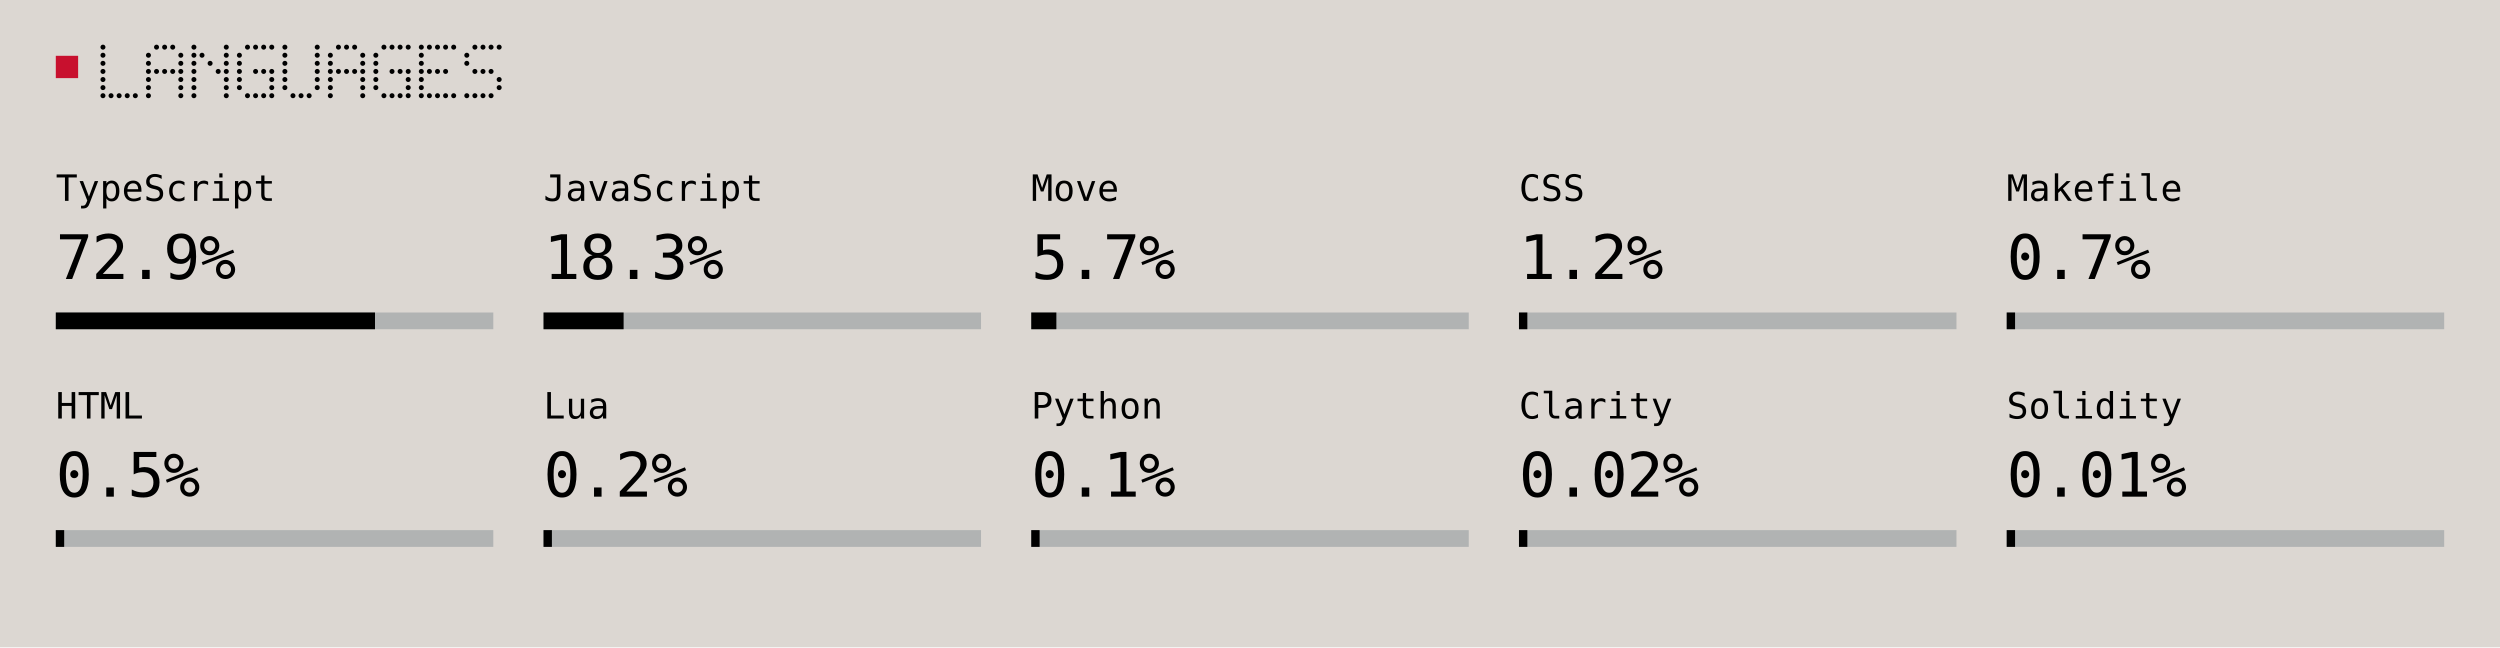
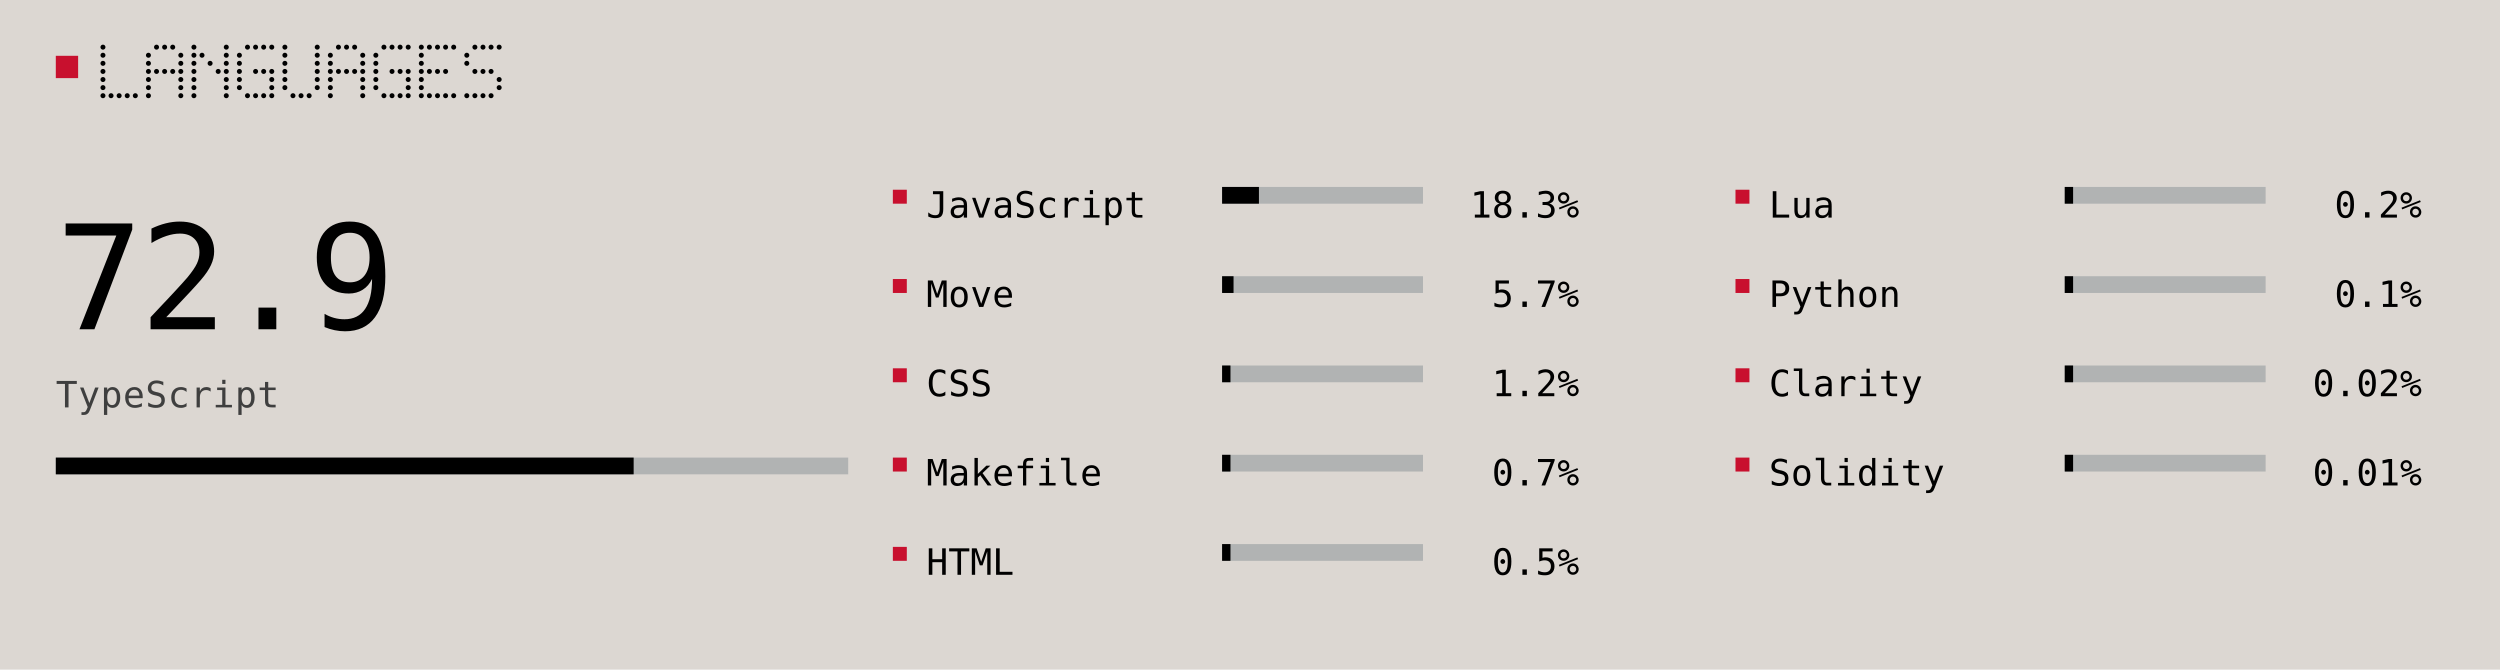
- <svg xmlns="http://www.w3.org/2000/svg" width="896" height="232" viewBox="0 0 896 232" role="img">
-   <rect width="896" height="232" fill="#DCD7D2" />
+ <svg xmlns="http://www.w3.org/2000/svg" width="896" height="240" viewBox="0 0 896 240" role="img">
+   <rect width="896" height="240" fill="#DCD7D2" />
  <rect x="20" y="20" width="8" height="8" fill="#C8102E" />
  <circle cx="36.9" cy="16.9" r="0.90" fill="#000000" />
  <circle cx="36.9" cy="19.8" r="0.90" fill="#000000" />
  <circle cx="36.9" cy="22.7" r="0.90" fill="#000000" />
  <circle cx="36.9" cy="25.6" r="0.90" fill="#000000" />
  <circle cx="36.9" cy="28.5" r="0.90" fill="#000000" />
  <circle cx="36.9" cy="31.4" r="0.90" fill="#000000" />
  <circle cx="36.9" cy="34.3" r="0.90" fill="#000000" />
  <circle cx="39.8" cy="34.3" r="0.90" fill="#000000" />
  <circle cx="42.7" cy="34.3" r="0.90" fill="#000000" />
  <circle cx="45.6" cy="34.3" r="0.90" fill="#000000" />
  <circle cx="48.5" cy="34.3" r="0.90" fill="#000000" />
  <circle cx="56.1" cy="16.9" r="0.90" fill="#000000" />
  <circle cx="59.0" cy="16.9" r="0.90" fill="#000000" />
  <circle cx="61.9" cy="16.9" r="0.90" fill="#000000" />
  <circle cx="53.2" cy="19.8" r="0.90" fill="#000000" />
  <circle cx="64.8" cy="19.8" r="0.90" fill="#000000" />
  <circle cx="53.2" cy="22.7" r="0.90" fill="#000000" />
  <circle cx="64.8" cy="22.7" r="0.90" fill="#000000" />
  <circle cx="53.2" cy="25.6" r="0.90" fill="#000000" />
  <circle cx="56.1" cy="25.6" r="0.90" fill="#000000" />
  <circle cx="59.0" cy="25.6" r="0.90" fill="#000000" />
  <circle cx="61.9" cy="25.6" r="0.90" fill="#000000" />
  <circle cx="64.8" cy="25.6" r="0.90" fill="#000000" />
  <circle cx="53.2" cy="28.5" r="0.90" fill="#000000" />
  <circle cx="64.8" cy="28.5" r="0.90" fill="#000000" />
  <circle cx="53.2" cy="31.4" r="0.90" fill="#000000" />
  <circle cx="64.8" cy="31.4" r="0.90" fill="#000000" />
  <circle cx="53.2" cy="34.3" r="0.90" fill="#000000" />
  <circle cx="64.8" cy="34.3" r="0.90" fill="#000000" />
  <circle cx="69.5" cy="16.9" r="0.90" fill="#000000" />
  <circle cx="81.1" cy="16.9" r="0.90" fill="#000000" />
  <circle cx="69.5" cy="19.8" r="0.90" fill="#000000" />
  <circle cx="72.4" cy="19.8" r="0.90" fill="#000000" />
  <circle cx="81.1" cy="19.8" r="0.90" fill="#000000" />
  <circle cx="69.5" cy="22.7" r="0.90" fill="#000000" />
  <circle cx="75.3" cy="22.7" r="0.90" fill="#000000" />
  <circle cx="81.1" cy="22.7" r="0.90" fill="#000000" />
  <circle cx="69.5" cy="25.6" r="0.90" fill="#000000" />
  <circle cx="78.2" cy="25.6" r="0.90" fill="#000000" />
  <circle cx="81.1" cy="25.6" r="0.90" fill="#000000" />
  <circle cx="69.5" cy="28.5" r="0.90" fill="#000000" />
  <circle cx="81.1" cy="28.5" r="0.90" fill="#000000" />
  <circle cx="69.5" cy="31.4" r="0.90" fill="#000000" />
  <circle cx="81.1" cy="31.4" r="0.90" fill="#000000" />
  <circle cx="69.5" cy="34.3" r="0.90" fill="#000000" />
  <circle cx="81.1" cy="34.3" r="0.90" fill="#000000" />
  <circle cx="88.7" cy="16.9" r="0.90" fill="#000000" />
  <circle cx="91.6" cy="16.9" r="0.90" fill="#000000" />
  <circle cx="94.5" cy="16.9" r="0.90" fill="#000000" />
  <circle cx="97.4" cy="16.9" r="0.90" fill="#000000" />
  <circle cx="85.8" cy="19.8" r="0.90" fill="#000000" />
  <circle cx="85.8" cy="22.7" r="0.90" fill="#000000" />
  <circle cx="85.8" cy="25.6" r="0.90" fill="#000000" />
  <circle cx="91.6" cy="25.6" r="0.90" fill="#000000" />
  <circle cx="94.5" cy="25.6" r="0.90" fill="#000000" />
  <circle cx="97.4" cy="25.6" r="0.90" fill="#000000" />
  <circle cx="85.8" cy="28.5" r="0.90" fill="#000000" />
  <circle cx="97.4" cy="28.5" r="0.90" fill="#000000" />
  <circle cx="85.8" cy="31.4" r="0.90" fill="#000000" />
  <circle cx="97.4" cy="31.4" r="0.90" fill="#000000" />
  <circle cx="88.7" cy="34.3" r="0.90" fill="#000000" />
  <circle cx="91.6" cy="34.3" r="0.90" fill="#000000" />
  <circle cx="94.5" cy="34.3" r="0.90" fill="#000000" />
  <circle cx="97.4" cy="34.3" r="0.90" fill="#000000" />
  <circle cx="102.1" cy="16.9" r="0.90" fill="#000000" />
  <circle cx="113.7" cy="16.9" r="0.90" fill="#000000" />
  <circle cx="102.1" cy="19.8" r="0.90" fill="#000000" />
  <circle cx="113.7" cy="19.8" r="0.90" fill="#000000" />
  <circle cx="102.1" cy="22.7" r="0.90" fill="#000000" />
  <circle cx="113.7" cy="22.7" r="0.90" fill="#000000" />
  <circle cx="102.1" cy="25.6" r="0.90" fill="#000000" />
  <circle cx="113.7" cy="25.6" r="0.90" fill="#000000" />
  <circle cx="102.1" cy="28.5" r="0.90" fill="#000000" />
  <circle cx="113.7" cy="28.5" r="0.90" fill="#000000" />
  <circle cx="102.1" cy="31.4" r="0.90" fill="#000000" />
  <circle cx="113.7" cy="31.4" r="0.90" fill="#000000" />
  <circle cx="105.0" cy="34.3" r="0.90" fill="#000000" />
  <circle cx="107.9" cy="34.3" r="0.90" fill="#000000" />
  <circle cx="110.8" cy="34.3" r="0.90" fill="#000000" />
  <circle cx="121.3" cy="16.9" r="0.90" fill="#000000" />
  <circle cx="124.2" cy="16.9" r="0.90" fill="#000000" />
  <circle cx="127.1" cy="16.9" r="0.90" fill="#000000" />
  <circle cx="118.4" cy="19.8" r="0.90" fill="#000000" />
  <circle cx="130.0" cy="19.8" r="0.90" fill="#000000" />
  <circle cx="118.4" cy="22.7" r="0.90" fill="#000000" />
  <circle cx="130.0" cy="22.7" r="0.90" fill="#000000" />
  <circle cx="118.4" cy="25.6" r="0.90" fill="#000000" />
  <circle cx="121.3" cy="25.6" r="0.90" fill="#000000" />
  <circle cx="124.2" cy="25.6" r="0.90" fill="#000000" />
  <circle cx="127.1" cy="25.6" r="0.90" fill="#000000" />
  <circle cx="130.0" cy="25.6" r="0.90" fill="#000000" />
  <circle cx="118.4" cy="28.5" r="0.90" fill="#000000" />
  <circle cx="130.0" cy="28.5" r="0.90" fill="#000000" />
  <circle cx="118.4" cy="31.4" r="0.90" fill="#000000" />
  <circle cx="130.0" cy="31.4" r="0.90" fill="#000000" />
  <circle cx="118.4" cy="34.3" r="0.90" fill="#000000" />
  <circle cx="130.0" cy="34.3" r="0.90" fill="#000000" />
  <circle cx="137.6" cy="16.9" r="0.90" fill="#000000" />
  <circle cx="140.5" cy="16.9" r="0.90" fill="#000000" />
  <circle cx="143.4" cy="16.9" r="0.90" fill="#000000" />
  <circle cx="146.3" cy="16.9" r="0.90" fill="#000000" />
  <circle cx="134.7" cy="19.8" r="0.90" fill="#000000" />
  <circle cx="134.7" cy="22.7" r="0.90" fill="#000000" />
  <circle cx="134.7" cy="25.6" r="0.90" fill="#000000" />
  <circle cx="140.5" cy="25.6" r="0.90" fill="#000000" />
  <circle cx="143.4" cy="25.6" r="0.90" fill="#000000" />
  <circle cx="146.3" cy="25.6" r="0.90" fill="#000000" />
  <circle cx="134.7" cy="28.5" r="0.90" fill="#000000" />
  <circle cx="146.3" cy="28.5" r="0.90" fill="#000000" />
  <circle cx="134.7" cy="31.4" r="0.90" fill="#000000" />
  <circle cx="146.3" cy="31.4" r="0.90" fill="#000000" />
  <circle cx="137.6" cy="34.3" r="0.90" fill="#000000" />
  <circle cx="140.5" cy="34.3" r="0.90" fill="#000000" />
  <circle cx="143.4" cy="34.3" r="0.90" fill="#000000" />
  <circle cx="146.3" cy="34.3" r="0.90" fill="#000000" />
  <circle cx="151.0" cy="16.9" r="0.90" fill="#000000" />
  <circle cx="153.9" cy="16.9" r="0.90" fill="#000000" />
  <circle cx="156.8" cy="16.9" r="0.90" fill="#000000" />
  <circle cx="159.7" cy="16.9" r="0.90" fill="#000000" />
  <circle cx="162.6" cy="16.9" r="0.90" fill="#000000" />
  <circle cx="151.0" cy="19.8" r="0.90" fill="#000000" />
  <circle cx="151.0" cy="22.7" r="0.90" fill="#000000" />
  <circle cx="151.0" cy="25.6" r="0.90" fill="#000000" />
  <circle cx="153.9" cy="25.6" r="0.90" fill="#000000" />
  <circle cx="156.8" cy="25.6" r="0.90" fill="#000000" />
  <circle cx="159.7" cy="25.6" r="0.90" fill="#000000" />
  <circle cx="151.0" cy="28.5" r="0.90" fill="#000000" />
  <circle cx="151.0" cy="31.4" r="0.90" fill="#000000" />
  <circle cx="151.0" cy="34.3" r="0.90" fill="#000000" />
  <circle cx="153.9" cy="34.3" r="0.90" fill="#000000" />
  <circle cx="156.8" cy="34.3" r="0.90" fill="#000000" />
  <circle cx="159.7" cy="34.3" r="0.90" fill="#000000" />
  <circle cx="162.6" cy="34.3" r="0.90" fill="#000000" />
  <circle cx="170.2" cy="16.9" r="0.90" fill="#000000" />
  <circle cx="173.1" cy="16.9" r="0.90" fill="#000000" />
  <circle cx="176.0" cy="16.9" r="0.90" fill="#000000" />
  <circle cx="178.9" cy="16.9" r="0.90" fill="#000000" />
  <circle cx="167.3" cy="19.8" r="0.90" fill="#000000" />
  <circle cx="167.3" cy="22.7" r="0.90" fill="#000000" />
  <circle cx="170.2" cy="25.6" r="0.90" fill="#000000" />
  <circle cx="173.1" cy="25.6" r="0.90" fill="#000000" />
  <circle cx="176.0" cy="25.6" r="0.90" fill="#000000" />
  <circle cx="178.9" cy="28.5" r="0.90" fill="#000000" />
  <circle cx="178.9" cy="31.4" r="0.90" fill="#000000" />
  <circle cx="167.3" cy="34.3" r="0.90" fill="#000000" />
  <circle cx="170.2" cy="34.3" r="0.90" fill="#000000" />
  <circle cx="173.1" cy="34.3" r="0.90" fill="#000000" />
  <circle cx="176.0" cy="34.3" r="0.90" fill="#000000" />
-   <text x="20.0" y="72" fill="#000000" text-anchor="start" font-family="ui-monospace, Geist Mono, monospace" font-size="13" letter-spacing="0.05" dominant-baseline="auto">TypeScript</text>
-   <text x="20.0" y="100" fill="#000000" text-anchor="start" font-family="ui-monospace, Geist Mono, monospace" font-size="22" letter-spacing="-0.4" dominant-baseline="auto">72.9%</text>
-   <rect x="20.0" y="112" width="156.8" height="6" fill="#B1B3B3" />
-   <rect x="20.0" y="112" width="114.4" height="6" fill="#000000" />
-   <text x="194.8" y="72" fill="#000000" text-anchor="start" font-family="ui-monospace, Geist Mono, monospace" font-size="13" letter-spacing="0.05" dominant-baseline="auto">JavaScript</text>
-   <text x="194.8" y="100" fill="#000000" text-anchor="start" font-family="ui-monospace, Geist Mono, monospace" font-size="22" letter-spacing="-0.4" dominant-baseline="auto">18.3%</text>
-   <rect x="194.8" y="112" width="156.8" height="6" fill="#B1B3B3" />
-   <rect x="194.8" y="112" width="28.7" height="6" fill="#000000" />
-   <text x="369.6" y="72" fill="#000000" text-anchor="start" font-family="ui-monospace, Geist Mono, monospace" font-size="13" letter-spacing="0.05" dominant-baseline="auto">Move</text>
-   <text x="369.6" y="100" fill="#000000" text-anchor="start" font-family="ui-monospace, Geist Mono, monospace" font-size="22" letter-spacing="-0.4" dominant-baseline="auto">5.7%</text>
-   <rect x="369.6" y="112" width="156.8" height="6" fill="#B1B3B3" />
-   <rect x="369.6" y="112" width="9.0" height="6" fill="#000000" />
-   <text x="544.4" y="72" fill="#000000" text-anchor="start" font-family="ui-monospace, Geist Mono, monospace" font-size="13" letter-spacing="0.05" dominant-baseline="auto">CSS</text>
-   <text x="544.4" y="100" fill="#000000" text-anchor="start" font-family="ui-monospace, Geist Mono, monospace" font-size="22" letter-spacing="-0.4" dominant-baseline="auto">1.2%</text>
-   <rect x="544.4" y="112" width="156.8" height="6" fill="#B1B3B3" />
-   <rect x="544.4" y="112" width="3.0" height="6" fill="#000000" />
-   <text x="719.2" y="72" fill="#000000" text-anchor="start" font-family="ui-monospace, Geist Mono, monospace" font-size="13" letter-spacing="0.05" dominant-baseline="auto">Makefile</text>
-   <text x="719.2" y="100" fill="#000000" text-anchor="start" font-family="ui-monospace, Geist Mono, monospace" font-size="22" letter-spacing="-0.4" dominant-baseline="auto">0.7%</text>
-   <rect x="719.2" y="112" width="156.8" height="6" fill="#B1B3B3" />
-   <rect x="719.2" y="112" width="3.0" height="6" fill="#000000" />
-   <text x="20.0" y="150" fill="#000000" text-anchor="start" font-family="ui-monospace, Geist Mono, monospace" font-size="13" letter-spacing="0.05" dominant-baseline="auto">HTML</text>
-   <text x="20.0" y="178" fill="#000000" text-anchor="start" font-family="ui-monospace, Geist Mono, monospace" font-size="22" letter-spacing="-0.4" dominant-baseline="auto">0.5%</text>
-   <rect x="20.0" y="190" width="156.8" height="6" fill="#B1B3B3" />
-   <rect x="20.0" y="190" width="3.0" height="6" fill="#000000" />
-   <text x="194.8" y="150" fill="#000000" text-anchor="start" font-family="ui-monospace, Geist Mono, monospace" font-size="13" letter-spacing="0.05" dominant-baseline="auto">Lua</text>
-   <text x="194.8" y="178" fill="#000000" text-anchor="start" font-family="ui-monospace, Geist Mono, monospace" font-size="22" letter-spacing="-0.4" dominant-baseline="auto">0.2%</text>
-   <rect x="194.8" y="190" width="156.8" height="6" fill="#B1B3B3" />
-   <rect x="194.8" y="190" width="3.0" height="6" fill="#000000" />
-   <text x="369.6" y="150" fill="#000000" text-anchor="start" font-family="ui-monospace, Geist Mono, monospace" font-size="13" letter-spacing="0.05" dominant-baseline="auto">Python</text>
-   <text x="369.6" y="178" fill="#000000" text-anchor="start" font-family="ui-monospace, Geist Mono, monospace" font-size="22" letter-spacing="-0.4" dominant-baseline="auto">0.1%</text>
-   <rect x="369.6" y="190" width="156.8" height="6" fill="#B1B3B3" />
-   <rect x="369.6" y="190" width="3.0" height="6" fill="#000000" />
-   <text x="544.4" y="150" fill="#000000" text-anchor="start" font-family="ui-monospace, Geist Mono, monospace" font-size="13" letter-spacing="0.05" dominant-baseline="auto">Clarity</text>
-   <text x="544.4" y="178" fill="#000000" text-anchor="start" font-family="ui-monospace, Geist Mono, monospace" font-size="22" letter-spacing="-0.4" dominant-baseline="auto">0.02%</text>
-   <rect x="544.4" y="190" width="156.8" height="6" fill="#B1B3B3" />
-   <rect x="544.4" y="190" width="3.0" height="6" fill="#000000" />
-   <text x="719.2" y="150" fill="#000000" text-anchor="start" font-family="ui-monospace, Geist Mono, monospace" font-size="13" letter-spacing="0.05" dominant-baseline="auto">Solidity</text>
-   <text x="719.2" y="178" fill="#000000" text-anchor="start" font-family="ui-monospace, Geist Mono, monospace" font-size="22" letter-spacing="-0.4" dominant-baseline="auto">0.01%</text>
-   <rect x="719.2" y="190" width="156.8" height="6" fill="#B1B3B3" />
-   <rect x="719.2" y="190" width="3.0" height="6" fill="#000000" />
+   <text x="20" y="118" fill="#000000" text-anchor="start" font-family="ui-monospace, Geist Mono, monospace" font-size="52" letter-spacing="-1.2" dominant-baseline="auto">72.9</text>
+   <text x="20" y="146" fill="#3F3F3F" text-anchor="start" font-family="ui-monospace, Geist Mono, monospace" font-size="13" letter-spacing="0.2" dominant-baseline="auto">TypeScript</text>
+   <rect x="20.0" y="164.0" width="284.0" height="6" fill="#B1B3B3" />
+   <rect x="20.0" y="164.0" width="207.1" height="6" fill="#000000" />
+   <rect x="320.0" y="68" width="5" height="5" fill="#C8102E" />
+   <text x="332.0" y="78" fill="#000000" text-anchor="start" font-family="ui-monospace, Geist Mono, monospace" font-size="13" letter-spacing="0.05" dominant-baseline="auto">JavaScript</text>
+   <rect x="438.0" y="67.0" width="72.0" height="6" fill="#B1B3B3" />
+   <rect x="438.0" y="67.0" width="13.2" height="6" fill="#000000" />
+   <text x="566.0" y="78" fill="#000000" text-anchor="end" font-family="ui-monospace, Geist Mono, monospace" font-size="13" letter-spacing="0" dominant-baseline="auto">18.3%</text>
+   <rect x="320.0" y="100" width="5" height="5" fill="#C8102E" />
+   <text x="332.0" y="110" fill="#000000" text-anchor="start" font-family="ui-monospace, Geist Mono, monospace" font-size="13" letter-spacing="0.05" dominant-baseline="auto">Move</text>
+   <rect x="438.0" y="99.0" width="72.0" height="6" fill="#B1B3B3" />
+   <rect x="438.0" y="99.0" width="4.1" height="6" fill="#000000" />
+   <text x="566.0" y="110" fill="#000000" text-anchor="end" font-family="ui-monospace, Geist Mono, monospace" font-size="13" letter-spacing="0" dominant-baseline="auto">5.7%</text>
+   <rect x="320.0" y="132" width="5" height="5" fill="#C8102E" />
+   <text x="332.0" y="142" fill="#000000" text-anchor="start" font-family="ui-monospace, Geist Mono, monospace" font-size="13" letter-spacing="0.05" dominant-baseline="auto">CSS</text>
+   <rect x="438.0" y="131.0" width="72.0" height="6" fill="#B1B3B3" />
+   <rect x="438.0" y="131.0" width="3.0" height="6" fill="#000000" />
+   <text x="566.0" y="142" fill="#000000" text-anchor="end" font-family="ui-monospace, Geist Mono, monospace" font-size="13" letter-spacing="0" dominant-baseline="auto">1.2%</text>
+   <rect x="320.0" y="164" width="5" height="5" fill="#C8102E" />
+   <text x="332.0" y="174" fill="#000000" text-anchor="start" font-family="ui-monospace, Geist Mono, monospace" font-size="13" letter-spacing="0.05" dominant-baseline="auto">Makefile</text>
+   <rect x="438.0" y="163.0" width="72.0" height="6" fill="#B1B3B3" />
+   <rect x="438.0" y="163.0" width="3.0" height="6" fill="#000000" />
+   <text x="566.0" y="174" fill="#000000" text-anchor="end" font-family="ui-monospace, Geist Mono, monospace" font-size="13" letter-spacing="0" dominant-baseline="auto">0.7%</text>
+   <rect x="320.0" y="196" width="5" height="5" fill="#C8102E" />
+   <text x="332.0" y="206" fill="#000000" text-anchor="start" font-family="ui-monospace, Geist Mono, monospace" font-size="13" letter-spacing="0.05" dominant-baseline="auto">HTML</text>
+   <rect x="438.0" y="195.0" width="72.0" height="6" fill="#B1B3B3" />
+   <rect x="438.0" y="195.0" width="3.0" height="6" fill="#000000" />
+   <text x="566.0" y="206" fill="#000000" text-anchor="end" font-family="ui-monospace, Geist Mono, monospace" font-size="13" letter-spacing="0" dominant-baseline="auto">0.5%</text>
+   <rect x="622.0" y="68" width="5" height="5" fill="#C8102E" />
+   <text x="634.0" y="78" fill="#000000" text-anchor="start" font-family="ui-monospace, Geist Mono, monospace" font-size="13" letter-spacing="0.05" dominant-baseline="auto">Lua</text>
+   <rect x="740.0" y="67.0" width="72.0" height="6" fill="#B1B3B3" />
+   <rect x="740.0" y="67.0" width="3.0" height="6" fill="#000000" />
+   <text x="868.0" y="78" fill="#000000" text-anchor="end" font-family="ui-monospace, Geist Mono, monospace" font-size="13" letter-spacing="0" dominant-baseline="auto">0.2%</text>
+   <rect x="622.0" y="100" width="5" height="5" fill="#C8102E" />
+   <text x="634.0" y="110" fill="#000000" text-anchor="start" font-family="ui-monospace, Geist Mono, monospace" font-size="13" letter-spacing="0.05" dominant-baseline="auto">Python</text>
+   <rect x="740.0" y="99.0" width="72.0" height="6" fill="#B1B3B3" />
+   <rect x="740.0" y="99.0" width="3.0" height="6" fill="#000000" />
+   <text x="868.0" y="110" fill="#000000" text-anchor="end" font-family="ui-monospace, Geist Mono, monospace" font-size="13" letter-spacing="0" dominant-baseline="auto">0.1%</text>
+   <rect x="622.0" y="132" width="5" height="5" fill="#C8102E" />
+   <text x="634.0" y="142" fill="#000000" text-anchor="start" font-family="ui-monospace, Geist Mono, monospace" font-size="13" letter-spacing="0.05" dominant-baseline="auto">Clarity</text>
+   <rect x="740.0" y="131.0" width="72.0" height="6" fill="#B1B3B3" />
+   <rect x="740.0" y="131.0" width="3.0" height="6" fill="#000000" />
+   <text x="868.0" y="142" fill="#000000" text-anchor="end" font-family="ui-monospace, Geist Mono, monospace" font-size="13" letter-spacing="0" dominant-baseline="auto">0.02%</text>
+   <rect x="622.0" y="164" width="5" height="5" fill="#C8102E" />
+   <text x="634.0" y="174" fill="#000000" text-anchor="start" font-family="ui-monospace, Geist Mono, monospace" font-size="13" letter-spacing="0.05" dominant-baseline="auto">Solidity</text>
+   <rect x="740.0" y="163.0" width="72.0" height="6" fill="#B1B3B3" />
+   <rect x="740.0" y="163.0" width="3.0" height="6" fill="#000000" />
+   <text x="868.0" y="174" fill="#000000" text-anchor="end" font-family="ui-monospace, Geist Mono, monospace" font-size="13" letter-spacing="0" dominant-baseline="auto">0.01%</text>
</svg>
